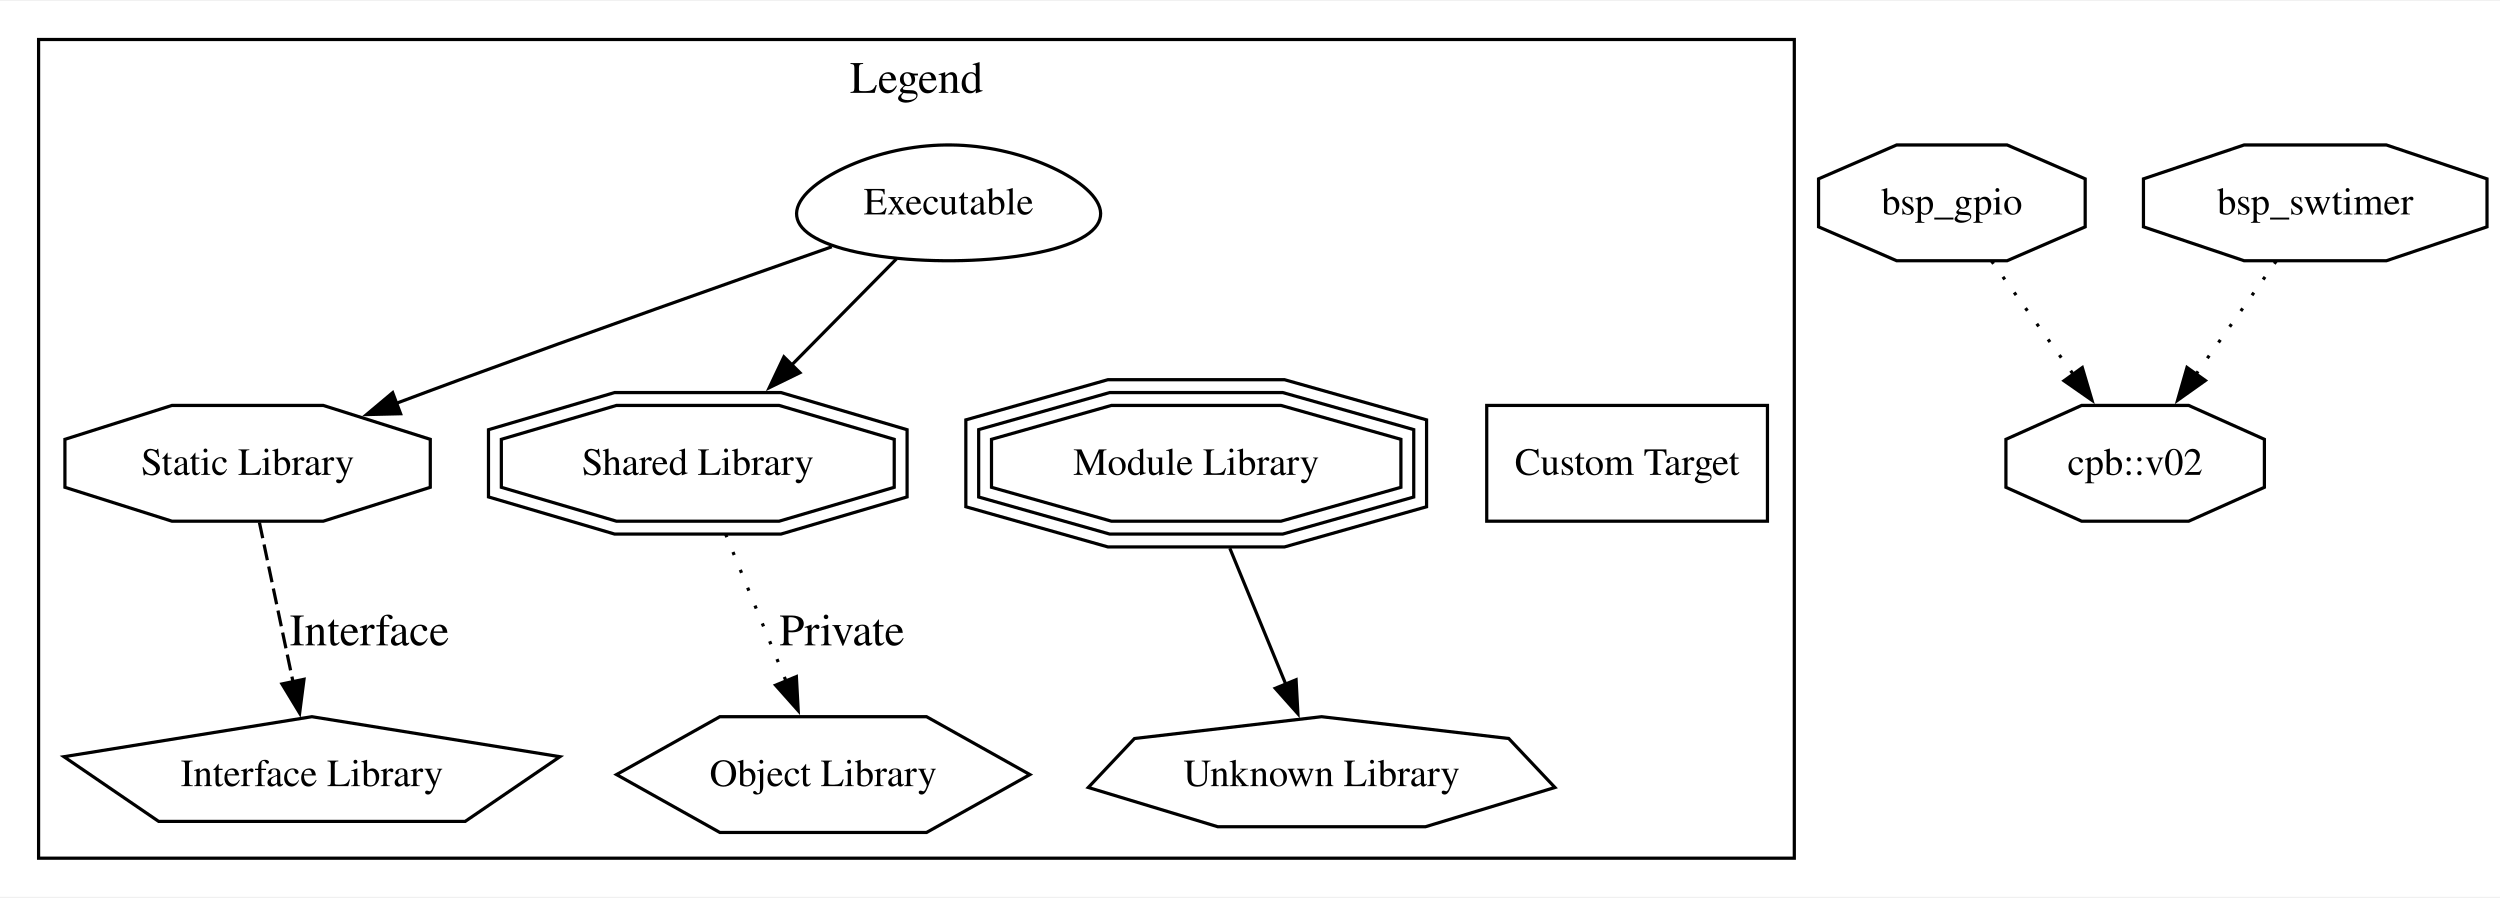
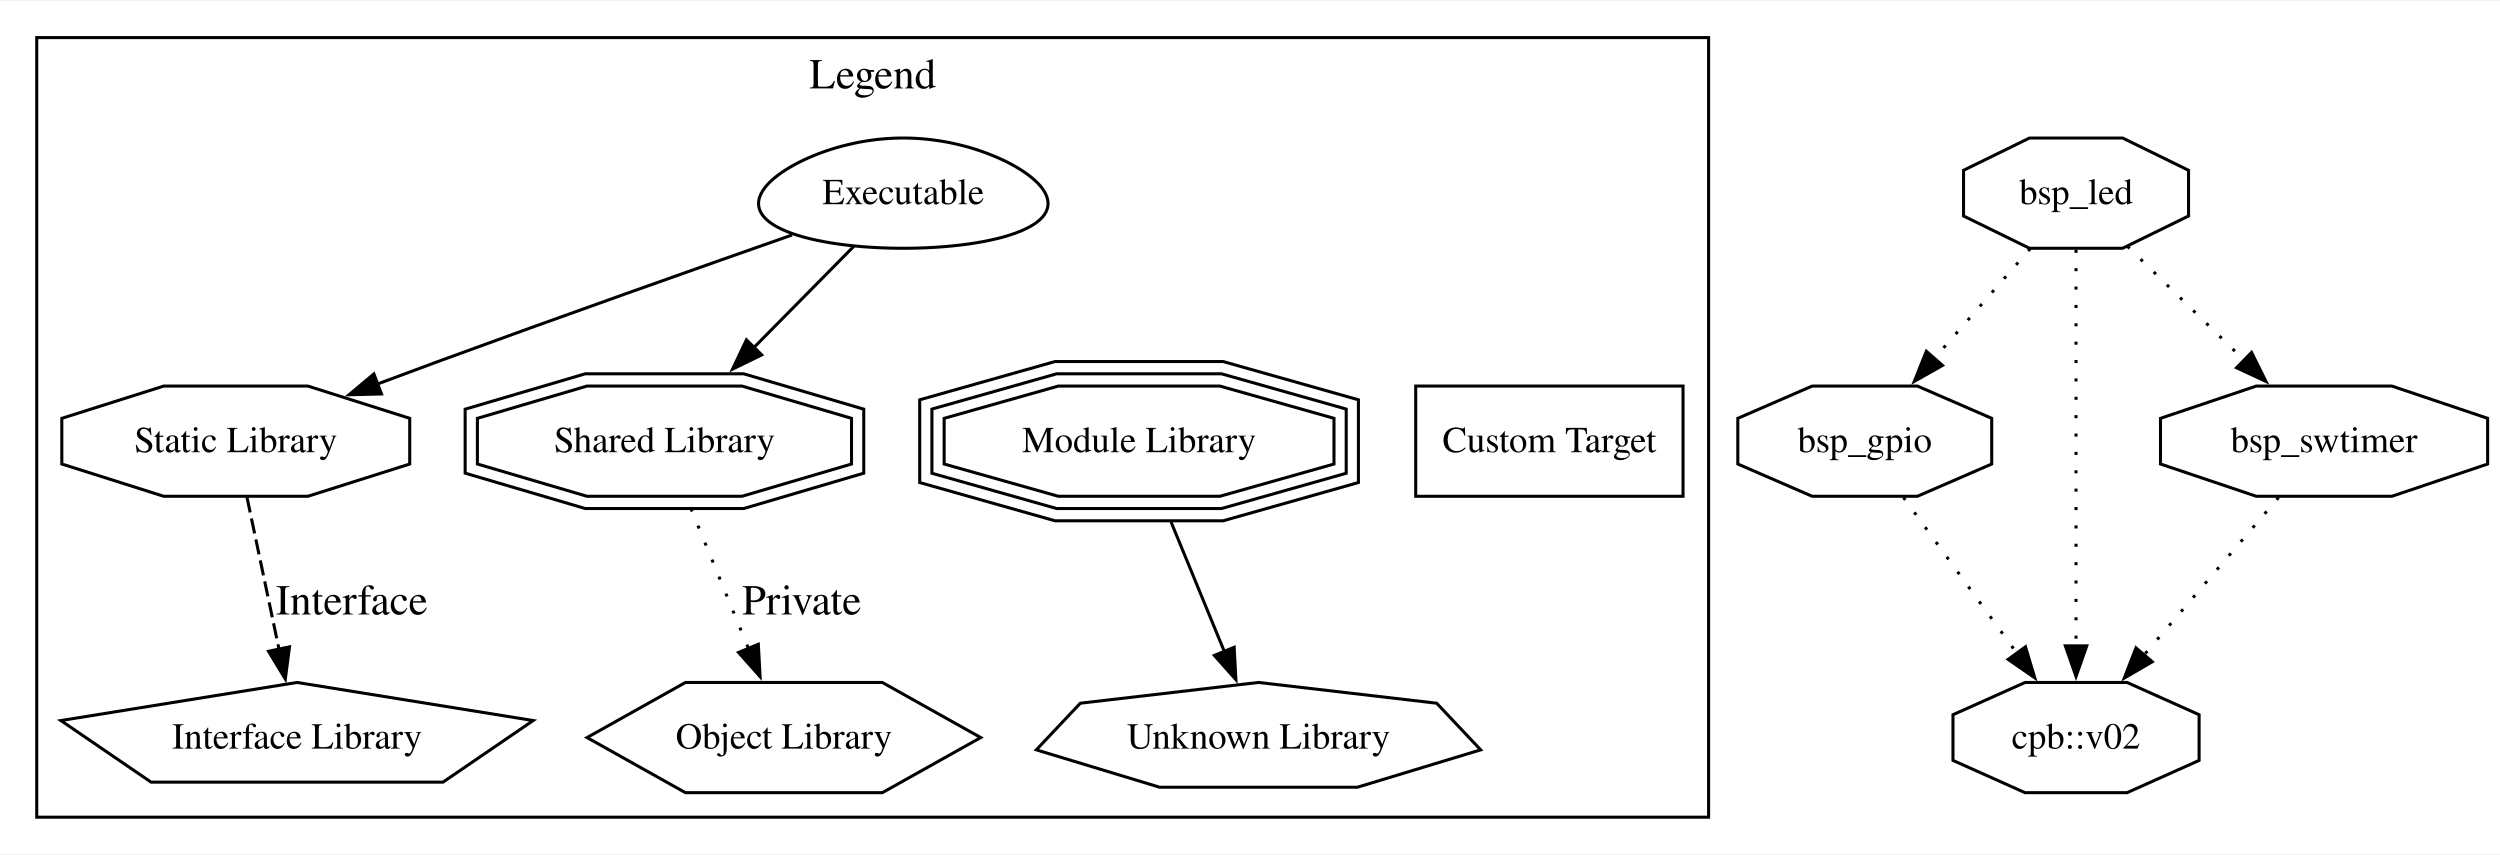
- <svg xmlns="http://www.w3.org/2000/svg" width="777pt" height="279pt" viewBox="0.00 0.00 777.46 278.60">
+ <svg xmlns="http://www.w3.org/2000/svg" width="816pt" height="279pt" viewBox="0.00 0.00 816.46 278.60">
  <g id="graph0" class="graph" transform="translate(4,274.6) scale(1)" data-name="bsp_lib">
-     <polygon fill="white" stroke="none" points="-4,4 -4,-274.6 773.46,-274.6 773.46,4 -4,4" style="" />
+     <polygon fill="white" stroke="none" points="-4,4 -4,-274.6 812.46,-274.6 812.46,4 -4,4" style="" />
    <g id="clust1" class="cluster" data-name="clusterLegend">
      <polygon fill="none" stroke="black" points="8,-8 8,-262.6 554,-262.6 554,-8 8,-8" style="" />
      <text text-anchor="middle" x="281" y="-246" font-family="Times,serif" font-size="14.00" style="">Legend</text>
    </g>
    <g id="node1" class="node" pointer-events="visible" data-name="legendNode0">
      <polygon fill="none" stroke="black" points="295.37,-193.85 298.27,-193.95 301.14,-194.1 303.96,-194.29 306.73,-194.54 309.44,-194.83 312.07,-195.16 314.62,-195.55 317.07,-195.98 319.42,-196.45 321.66,-196.96 323.78,-197.51 325.76,-198.11 327.62,-198.74 329.34,-199.41 330.91,-200.11 332.33,-200.84 333.61,-201.6 334.73,-202.39 335.7,-203.21 336.51,-204.05 337.17,-204.91 337.67,-205.79 338.02,-206.69 338.22,-207.6 338.28,-208.52 338.19,-209.45 337.96,-210.39 337.59,-211.33 337.1,-212.27 336.48,-213.21 335.75,-214.15 334.9,-215.08 333.94,-216 332.89,-216.91 331.74,-217.81 330.5,-218.69 329.19,-219.55 327.79,-220.39 326.33,-221.21 324.81,-222 323.23,-222.76 321.6,-223.49 319.93,-224.19 318.21,-224.86 316.46,-225.49 314.67,-226.09 312.86,-226.64 311.03,-227.15 309.17,-227.62 307.3,-228.05 305.41,-228.44 303.51,-228.77 301.6,-229.06 299.68,-229.31 297.76,-229.5 295.83,-229.65 293.9,-229.75 291.97,-229.8 290.03,-229.8 288.1,-229.75 286.17,-229.65 284.24,-229.5 282.32,-229.31 280.4,-229.06 278.49,-228.77 276.59,-228.44 274.7,-228.05 272.83,-227.62 270.97,-227.15 269.14,-226.64 267.33,-226.09 265.54,-225.49 263.79,-224.86 262.07,-224.19 260.4,-223.49 258.77,-222.76 257.19,-222 255.67,-221.21 254.21,-220.39 252.81,-219.55 251.5,-218.69 250.26,-217.81 249.11,-216.91 248.06,-216 247.1,-215.08 246.25,-214.15 245.52,-213.21 244.9,-212.27 244.41,-211.33 244.04,-210.39 243.81,-209.45 243.72,-208.52 243.78,-207.6 243.98,-206.69 244.33,-205.79 244.83,-204.91 245.49,-204.05 246.3,-203.21 247.27,-202.39 248.39,-201.6 249.67,-200.84 251.09,-200.11 252.66,-199.41 254.38,-198.74 256.24,-198.11 258.22,-197.51 260.34,-196.96 262.58,-196.45 264.93,-195.98 267.38,-195.55 269.93,-195.16 272.56,-194.83 275.27,-194.54 278.04,-194.29 280.86,-194.1 283.73,-193.95 286.63,-193.85 289.54,-193.8 292.46,-193.8 295.37,-193.85" style="" />
      <text text-anchor="middle" x="291" y="-208.2" font-family="Times,serif" font-size="12.00" style="">Executable</text>
    </g>
    <g id="node2" class="node" pointer-events="visible" data-name="legendNode1">
      <polygon fill="none" stroke="black" points="129.81,-123.34 129.81,-138.26 96.53,-148.8 49.47,-148.8 16.19,-138.26 16.19,-123.34 49.47,-112.8 96.53,-112.8 129.81,-123.34" style="" />
      <text text-anchor="middle" x="73" y="-127.2" font-family="Times,serif" font-size="12.00" style="">Static Library</text>
    </g>
    <g id="edge1" class="edge" data-name="legendNode0-&gt;legendNode1">
      <path fill="none" stroke="black" d="M254.68,-198.14C223.84,-187.32 178.44,-171.27 139,-156.8 132.51,-154.42 125.67,-151.87 118.96,-149.35" style="" />
      <polygon fill="black" stroke="black" points="120.58,-146.22 109.99,-145.96 118.11,-152.77 120.58,-146.22" style="" />
    </g>
    <g id="node3" class="node" pointer-events="visible" data-name="legendNode2">
      <polygon fill="none" stroke="black" points="274.09,-123.34 274.09,-138.26 238.3,-148.8 187.7,-148.8 151.91,-138.26 151.91,-123.34 187.7,-112.8 238.3,-112.8 274.09,-123.34" style="" />
      <polygon fill="none" stroke="black" points="278.09,-120.35 278.09,-141.25 238.88,-152.8 187.12,-152.8 147.91,-141.25 147.91,-120.35 187.12,-108.8 238.88,-108.8 278.09,-120.35" style="" />
      <text text-anchor="middle" x="213" y="-127.2" font-family="Times,serif" font-size="12.00" style="">Shared Library</text>
    </g>
    <g id="edge2" class="edge" data-name="legendNode0-&gt;legendNode2">
      <path fill="none" stroke="black" d="M274.84,-194.43C265.36,-184.83 253.1,-172.41 242,-161.17" style="" />
      <polygon fill="black" stroke="black" points="244.76,-158.98 235.24,-154.33 239.78,-163.9 244.76,-158.98" style="" />
    </g>
    <g id="node4" class="node" pointer-events="visible" data-name="legendNode3">
      <polygon fill="none" stroke="black" points="431.66,-123.34 431.66,-138.26 394.37,-148.8 341.63,-148.8 304.34,-138.26 304.34,-123.34 341.63,-112.8 394.37,-112.8 431.66,-123.34" style="" />
      <polygon fill="none" stroke="black" points="435.65,-120.32 435.65,-141.28 394.92,-152.8 341.08,-152.8 300.35,-141.28 300.35,-120.32 341.08,-108.8 394.92,-108.8 435.65,-120.32" style="" />
      <polygon fill="none" stroke="black" points="439.64,-117.29 439.64,-144.31 395.47,-156.8 340.53,-156.8 296.36,-144.31 296.36,-117.29 340.53,-104.8 395.47,-104.8 439.64,-117.29" style="" />
      <text text-anchor="middle" x="368" y="-127.2" font-family="Times,serif" font-size="12.00" style="">Module Library</text>
    </g>
    <g id="node8" class="node" pointer-events="visible" data-name="legendNode7">
      <polygon fill="none" stroke="black" points="545.65,-148.8 458.35,-148.8 458.35,-112.8 545.65,-112.8 545.65,-148.8" style="" />
      <text text-anchor="middle" x="502" y="-127.2" font-family="Times,serif" font-size="12.00" style="">Custom Target</text>
    </g>
    <g id="node5" class="node" pointer-events="visible" data-name="legendNode4">
      <polygon fill="none" stroke="black" points="170.12,-39.56 93,-52 15.88,-39.56 45.34,-19.44 140.66,-19.44 170.12,-39.56" style="" />
      <text text-anchor="middle" x="93" y="-30.4" font-family="Times,serif" font-size="12.00" style="">Interface Library</text>
    </g>
    <g id="edge4" class="edge" data-name="legendNode1-&gt;legendNode4">
      <path fill="none" stroke="black" stroke-dasharray="5,2" d="M76.67,-112.41C79.61,-98.48 83.79,-78.66 87.18,-62.57" style="" />
      <polygon fill="black" stroke="black" points="90.54,-63.63 89.18,-53.12 83.69,-62.18 90.54,-63.63" style="" />
      <text text-anchor="middle" x="110.87" y="-74.2" font-family="Times,serif" font-size="14.00" style="">Interface</text>
    </g>
    <g id="node6" class="node" pointer-events="visible" data-name="legendNode5">
      <polygon fill="none" stroke="black" points="316.28,-34 284.14,-52 219.86,-52 187.72,-34 219.86,-16 284.14,-16 316.28,-34" style="" />
      <text text-anchor="middle" x="252" y="-30.4" font-family="Times,serif" font-size="12.00" style="">Object Library</text>
    </g>
    <g id="edge5" class="edge" data-name="legendNode2-&gt;legendNode5">
      <path fill="none" stroke="black" stroke-dasharray="1,5" d="M221.66,-108.76C227.2,-95.29 234.46,-77.64 240.48,-62.99" style="" />
      <polygon fill="black" stroke="black" points="243.66,-64.47 244.23,-53.89 237.19,-61.8 243.66,-64.47" style="" />
      <text text-anchor="middle" x="257.83" y="-74.2" font-family="Times,serif" font-size="14.00" style="">Private</text>
    </g>
    <g id="node7" class="node" pointer-events="visible" data-name="legendNode6">
      <polygon fill="none" stroke="black" points="479.56,-29.99 465.19,-45.22 407,-52 348.81,-45.22 334.44,-29.99 374.71,-17.78 439.29,-17.78 479.56,-29.99" style="" />
      <text text-anchor="middle" x="407" y="-30.4" font-family="Times,serif" font-size="12.00" style="">Unknown Library</text>
    </g>
    <g id="edge6" class="edge" data-name="legendNode3-&gt;legendNode6">
      <path fill="none" stroke="black" d="M378.45,-104.4C383.85,-91.28 390.43,-75.29 395.91,-61.96" style="" />
      <polygon fill="black" stroke="black" points="399.06,-63.49 399.63,-52.91 392.59,-60.83 399.06,-63.49" style="" />
    </g>
    <g id="node9" class="node" pointer-events="visible" data-name="node0">
-       <polygon fill="none" stroke="black" points="644.46,-204.34 644.46,-219.26 620.18,-229.8 585.82,-229.8 561.54,-219.26 561.54,-204.34 585.82,-193.8 620.18,-193.8 644.46,-204.34" style="" />
-       <text text-anchor="middle" x="603" y="-208.2" font-family="Times,serif" font-size="12.00" style="">bsp_gpio</text>
+       <polygon fill="none" stroke="black" points="646.46,-123.34 646.46,-138.26 622.18,-148.8 587.82,-148.8 563.54,-138.26 563.54,-123.34 587.82,-112.8 622.18,-112.8 646.46,-123.34" style="" />
+       <text text-anchor="middle" x="605" y="-127.2" font-family="Times,serif" font-size="12.00" style="">bsp_gpio</text>
    </g>
    <g id="node10" class="node" pointer-events="visible" data-name="node1">
-       <polygon fill="none" stroke="black" points="700.19,-123.34 700.19,-138.26 676.65,-148.8 643.35,-148.8 619.81,-138.26 619.81,-123.34 643.35,-112.8 676.65,-112.8 700.19,-123.34" style="" />
-       <text text-anchor="middle" x="660" y="-127.2" font-family="Times,serif" font-size="12.00" style="">cpb::v02</text>
+       <polygon fill="none" stroke="black" points="714.19,-26.54 714.19,-41.46 690.65,-52 657.35,-52 633.81,-41.46 633.81,-26.54 657.35,-16 690.65,-16 714.19,-26.54" style="" />
+       <text text-anchor="middle" x="674" y="-30.4" font-family="Times,serif" font-size="12.00" style="">cpb::v02</text>
    </g>
    <g id="edge8" class="edge" data-name="node0-&gt;node1">
-       <path fill="none" stroke="black" stroke-dasharray="1,5" d="M615.37,-193.66C622.79,-183.38 632.38,-170.08 640.77,-158.45" style="" />
-       <polygon fill="black" stroke="black" points="643.56,-160.57 646.57,-150.41 637.88,-156.47 643.56,-160.57" style="" />
+       <path fill="none" stroke="black" stroke-dasharray="1,5" d="M617.66,-112.41C628.06,-98.11 642.98,-77.62 654.84,-61.32" style="" />
+       <polygon fill="black" stroke="black" points="657.48,-63.65 660.53,-53.5 651.82,-59.53 657.48,-63.65" style="" />
    </g>
    <g id="node11" class="node" pointer-events="visible" data-name="node2">
-       <polygon fill="none" stroke="black" points="769.42,-204.34 769.42,-219.26 738.13,-229.8 693.87,-229.8 662.58,-219.26 662.58,-204.34 693.87,-193.8 738.13,-193.8 769.42,-204.34" style="" />
-       <text text-anchor="middle" x="716" y="-208.2" font-family="Times,serif" font-size="12.00" style="">bsp_swtimer</text>
+       <polygon fill="none" stroke="black" points="710.74,-204.34 710.74,-219.26 689.22,-229.8 658.78,-229.8 637.26,-219.26 637.26,-204.34 658.78,-193.8 689.22,-193.8 710.74,-204.34" style="" />
+       <text text-anchor="middle" x="674" y="-208.2" font-family="Times,serif" font-size="12.00" style="">bsp_led</text>
    </g>
-     <g id="edge9" class="edge" data-name="node2-&gt;node1">
-       <path fill="none" stroke="black" stroke-dasharray="1,5" d="M703.85,-193.66C696.56,-183.38 687.14,-170.08 678.89,-158.45" style="" />
-       <polygon fill="black" stroke="black" points="681.83,-156.55 673.2,-150.42 676.12,-160.6 681.83,-156.55" style="" />
+     <g id="edge9" class="edge" data-name="node2-&gt;node0">
+       <path fill="none" stroke="black" stroke-dasharray="1,5" d="M659.03,-193.66C649.87,-183.17 637.97,-169.55 627.67,-157.76" style="" />
+       <polygon fill="black" stroke="black" points="630.39,-155.55 621.18,-150.32 625.12,-160.16 630.39,-155.55" style="" />
+     </g>
+     <g id="edge12" class="edge" data-name="node2-&gt;node1">
+       <path fill="none" stroke="black" stroke-dasharray="1,5" d="M674,-193.3C674,-163.03 674,-100.6 674,-63.83" style="" />
+       <polygon fill="black" stroke="black" points="677.5,-63.94 674,-53.94 670.5,-63.94 677.5,-63.94" style="" />
+     </g>
+     <g id="node12" class="node" pointer-events="visible" data-name="node3">
+       <polygon fill="none" stroke="black" points="808.42,-123.34 808.42,-138.26 777.13,-148.8 732.87,-148.8 701.58,-138.26 701.58,-123.34 732.87,-112.8 777.13,-112.8 808.42,-123.34" style="" />
+       <text text-anchor="middle" x="755" y="-127.2" font-family="Times,serif" font-size="12.00" style="">bsp_swtimer</text>
+     </g>
+     <g id="edge11" class="edge" data-name="node2-&gt;node3">
+       <path fill="none" stroke="black" stroke-dasharray="1,5" d="M690.78,-194.43C701.88,-183.61 716.65,-169.2 729.23,-156.94" style="" />
+       <polygon fill="black" stroke="black" points="731.32,-159.79 736.03,-150.3 726.43,-154.78 731.32,-159.79" style="" />
+     </g>
+     <g id="edge10" class="edge" data-name="node3-&gt;node1">
+       <path fill="none" stroke="black" stroke-dasharray="1,5" d="M740.14,-112.41C727.81,-97.98 710.09,-77.24 696.1,-60.86" style="" />
+       <polygon fill="black" stroke="black" points="698.9,-58.76 689.75,-53.43 693.58,-63.3 698.9,-58.76" style="" />
    </g>
  </g>
</svg>
